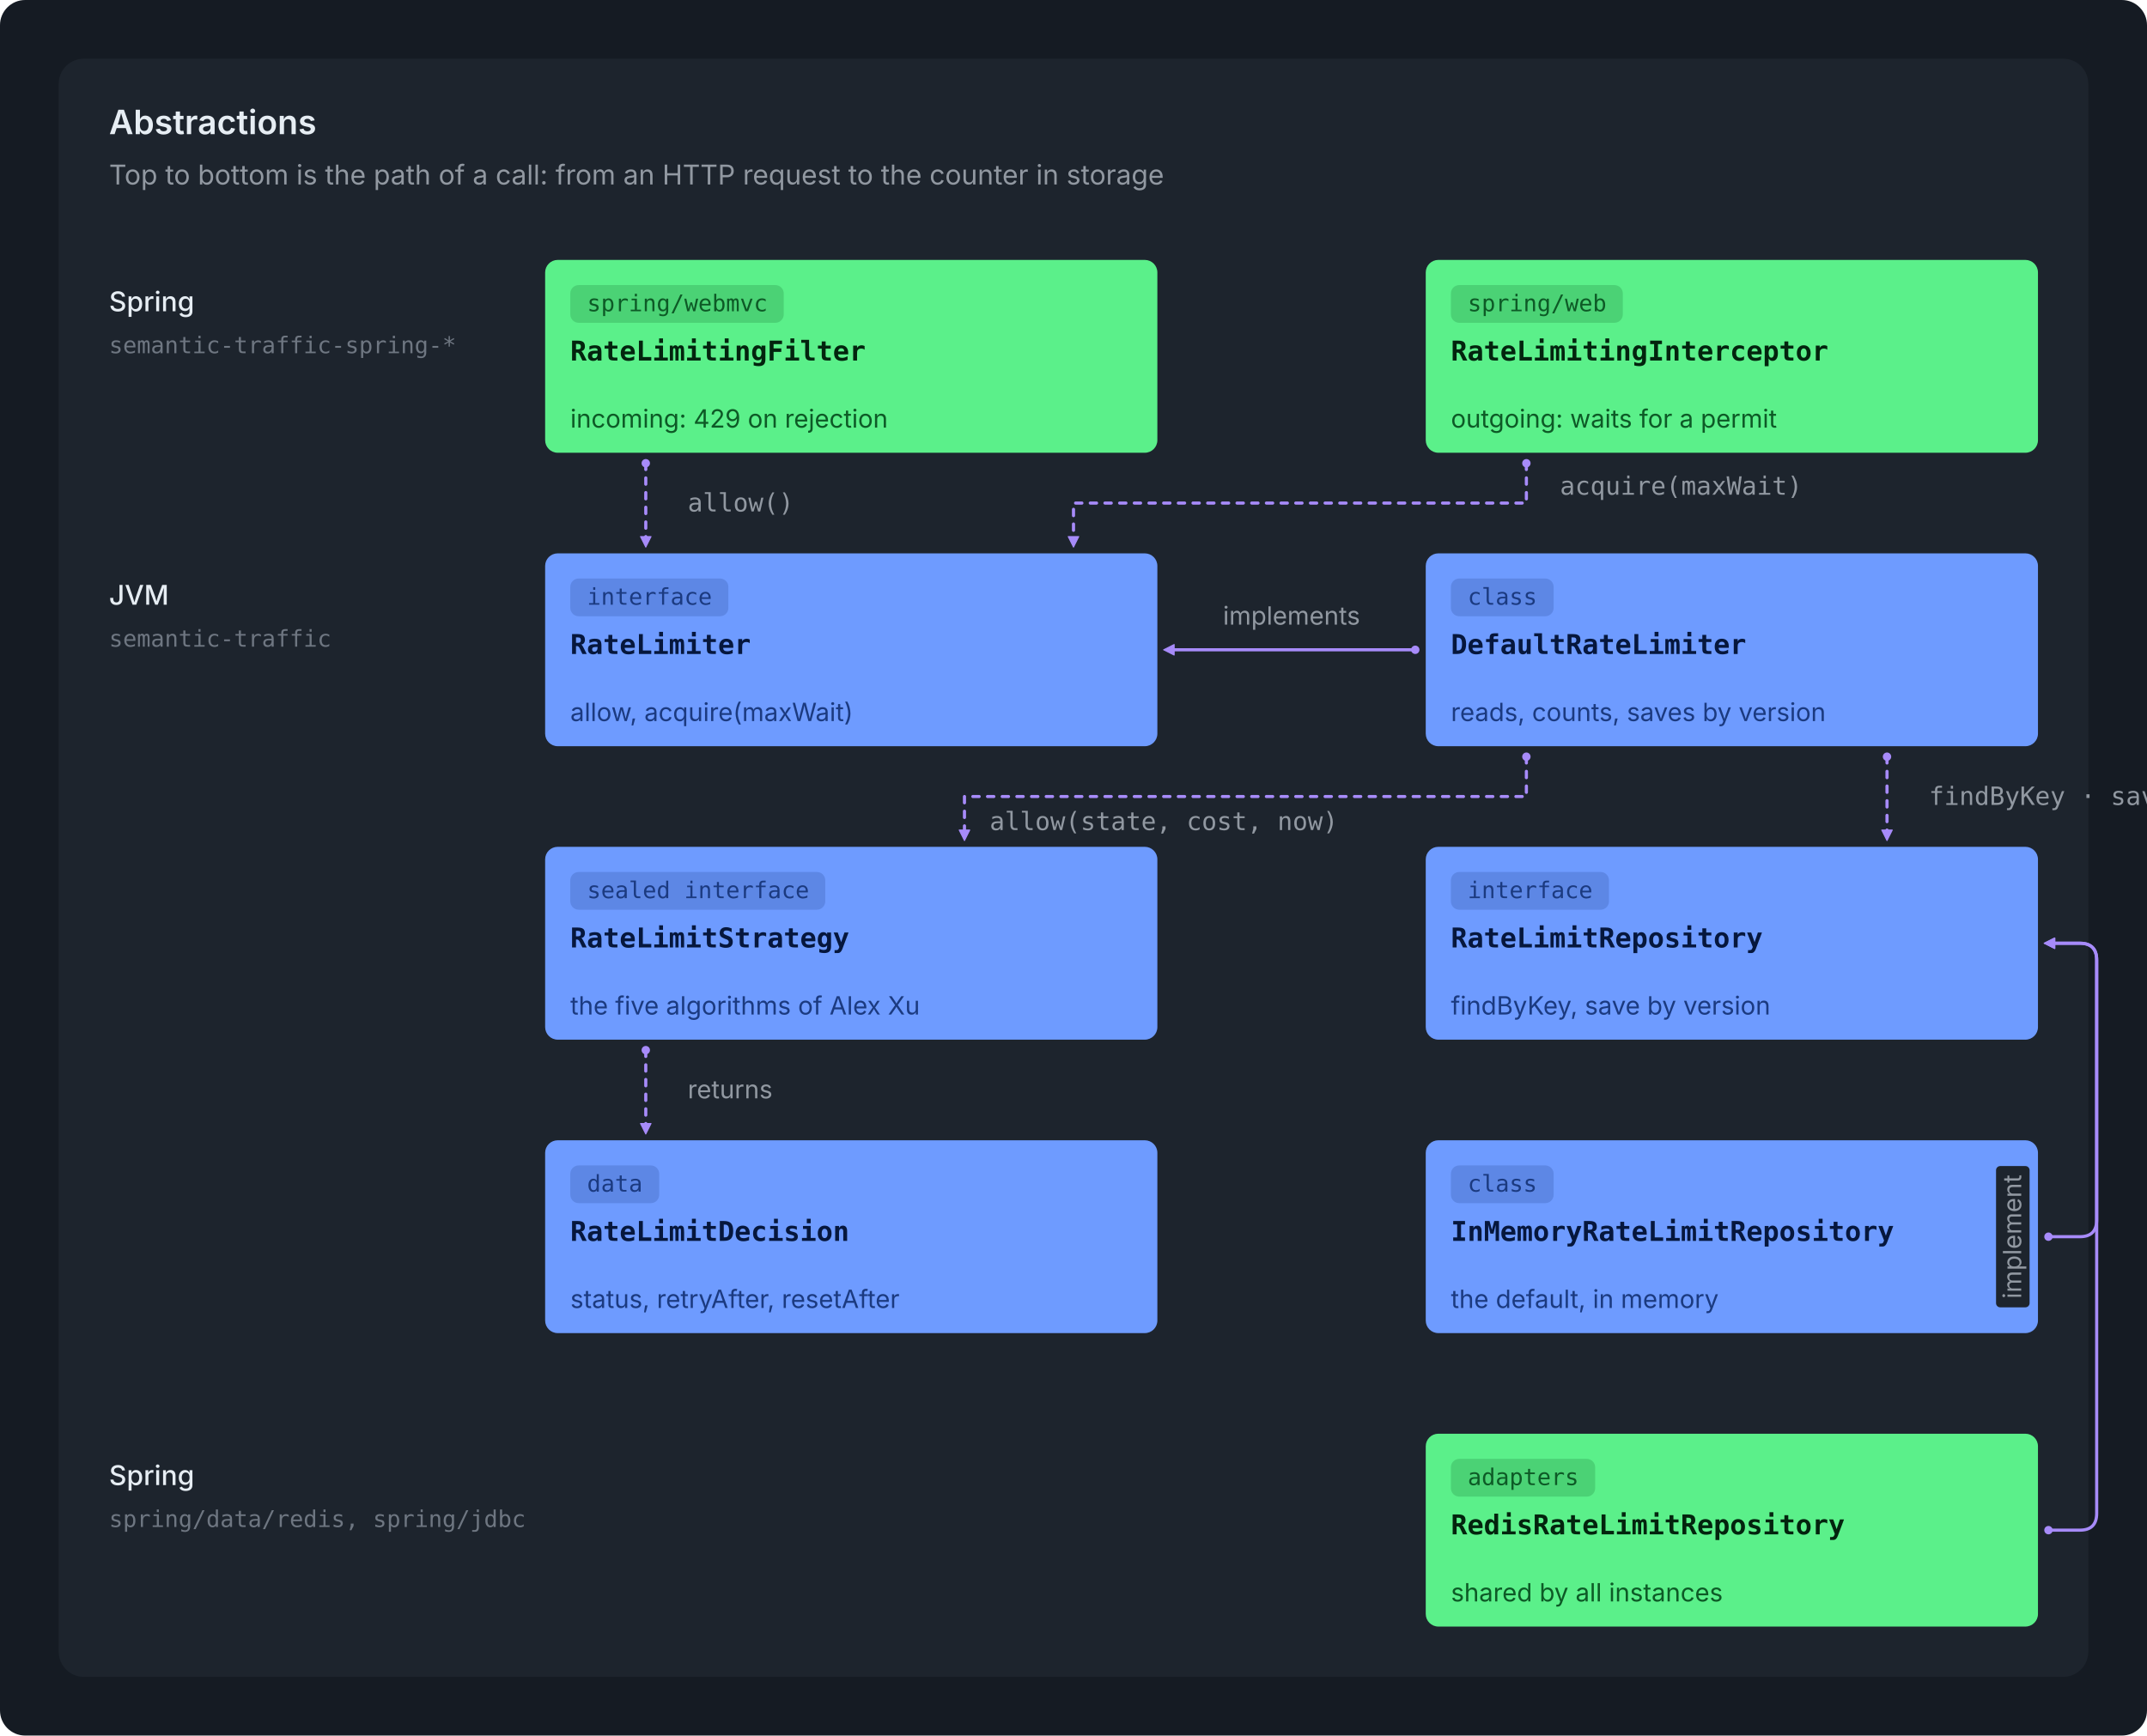
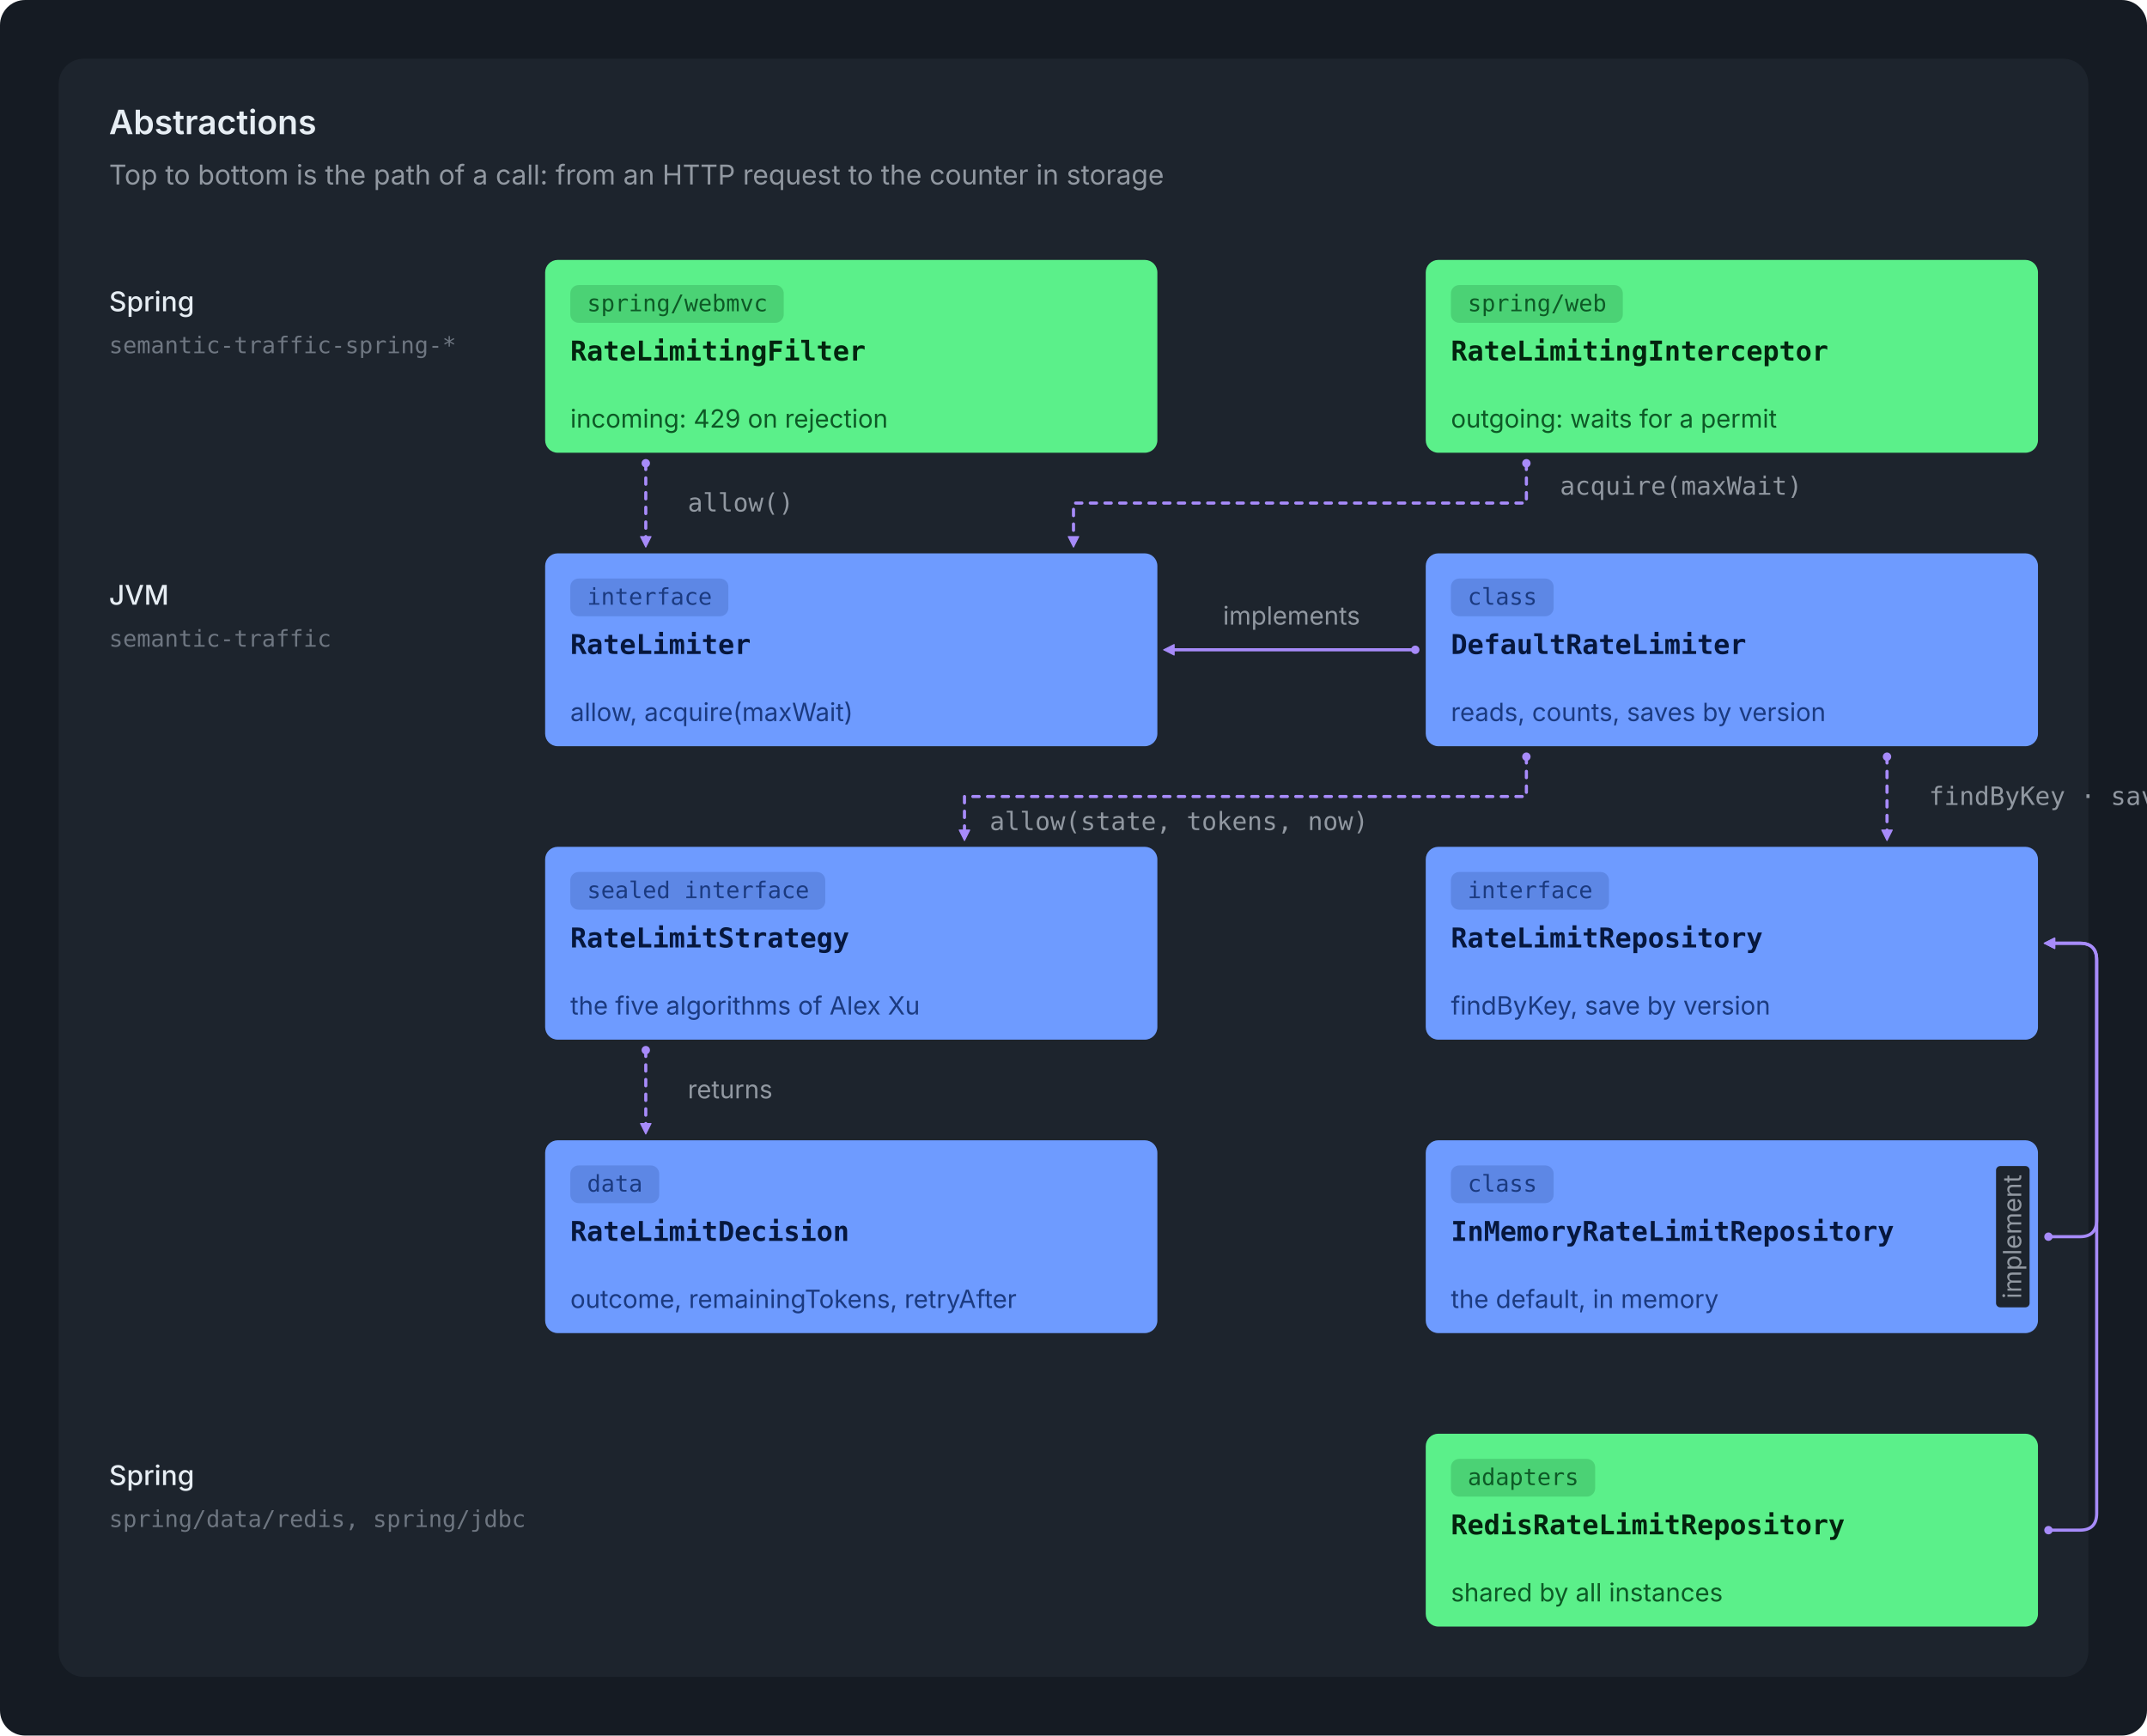
<svg xmlns="http://www.w3.org/2000/svg" viewBox="0 0 1024 828" width="1024" height="828" role="img">
  <rect width="1024" height="828" rx="12" fill="#151B23" />
  <g transform="translate(12,12)">
    <rect x="16" y="16" width="968" height="772" rx="12" fill="#1D242D" />
    <text x="40.0" y="52.0" font-family="-apple-system, BlinkMacSystemFont, 'Segoe UI', Inter, Helvetica, Arial, sans-serif" font-size="16" font-weight="600" fill="#E6EDF3" text-anchor="start">Abstractions</text>
    <text x="40.0" y="76.0" font-family="-apple-system, BlinkMacSystemFont, 'Segoe UI', Inter, Helvetica, Arial, sans-serif" font-size="13" font-weight="400" fill="#9198A1" text-anchor="start">Top to bottom is the path of a call: from an HTTP request to the counter in storage</text>
    <text x="40.0" y="136.5" font-family="-apple-system, BlinkMacSystemFont, 'Segoe UI', Inter, Helvetica, Arial, sans-serif" font-size="13" font-weight="500" fill="#E6EDF3" text-anchor="start">Spring</text>
    <text x="40.0" y="156.5" font-family="ui-monospace, SFMono-Regular, 'SF Mono', Menlo, Consolas, monospace" font-size="11" font-weight="400" fill="#6E7681" text-anchor="start">semantic-traffic-spring-*</text>
    <text x="40.0" y="276.5" font-family="-apple-system, BlinkMacSystemFont, 'Segoe UI', Inter, Helvetica, Arial, sans-serif" font-size="13" font-weight="500" fill="#E6EDF3" text-anchor="start">JVM</text>
    <text x="40.0" y="296.5" font-family="ui-monospace, SFMono-Regular, 'SF Mono', Menlo, Consolas, monospace" font-size="11" font-weight="400" fill="#6E7681" text-anchor="start">semantic-traffic</text>
    <text x="40.0" y="696.5" font-family="-apple-system, BlinkMacSystemFont, 'Segoe UI', Inter, Helvetica, Arial, sans-serif" font-size="13" font-weight="500" fill="#E6EDF3" text-anchor="start">Spring</text>
    <text x="40.0" y="716.5" font-family="ui-monospace, SFMono-Regular, 'SF Mono', Menlo, Consolas, monospace" font-size="11" font-weight="400" fill="#6E7681" text-anchor="start">spring/data/redis, spring/jdbc</text>
    <rect x="248.0" y="112.0" width="292.0" height="92.0" rx="6" fill="#5BF08A" />
    <rect x="260.0" y="124.0" width="101.8" height="18" rx="4" fill="#0D5A26" fill-opacity="0.2" />
    <text x="268.0" y="136.5" font-family="ui-monospace, SFMono-Regular, 'SF Mono', Menlo, Consolas, monospace" font-size="11" font-weight="400" fill="#0D5A26" text-anchor="start">spring/webmvc</text>
    <text x="260.0" y="160.0" font-family="ui-monospace, SFMono-Regular, 'SF Mono', Menlo, Consolas, monospace" font-size="13" font-weight="600" fill="#03240E" text-anchor="start">RateLimitingFilter</text>
    <text x="260.0" y="192.0" font-family="-apple-system, BlinkMacSystemFont, 'Segoe UI', Inter, Helvetica, Arial, sans-serif" font-size="12" font-weight="400" fill="#0D5A26" text-anchor="start">incoming: 429 on rejection</text>
    <rect x="668.0" y="112.0" width="292.0" height="92.0" rx="6" fill="#5BF08A" />
    <rect x="680.0" y="124.0" width="82.0" height="18" rx="4" fill="#0D5A26" fill-opacity="0.2" />
    <text x="688.0" y="136.5" font-family="ui-monospace, SFMono-Regular, 'SF Mono', Menlo, Consolas, monospace" font-size="11" font-weight="400" fill="#0D5A26" text-anchor="start">spring/web</text>
    <text x="680.0" y="160.0" font-family="ui-monospace, SFMono-Regular, 'SF Mono', Menlo, Consolas, monospace" font-size="13" font-weight="600" fill="#03240E" text-anchor="start">RateLimitingInterceptor</text>
    <text x="680.0" y="192.0" font-family="-apple-system, BlinkMacSystemFont, 'Segoe UI', Inter, Helvetica, Arial, sans-serif" font-size="12" font-weight="400" fill="#0D5A26" text-anchor="start">outgoing: waits for a permit</text>
    <rect x="248.0" y="252.0" width="292.0" height="92.0" rx="6" fill="#6E9BFF" />
    <rect x="260.0" y="264.0" width="75.4" height="18" rx="4" fill="#1B3A80" fill-opacity="0.2" />
    <text x="268.0" y="276.5" font-family="ui-monospace, SFMono-Regular, 'SF Mono', Menlo, Consolas, monospace" font-size="11" font-weight="400" fill="#1B3A80" text-anchor="start">interface</text>
    <text x="260.0" y="300.0" font-family="ui-monospace, SFMono-Regular, 'SF Mono', Menlo, Consolas, monospace" font-size="13" font-weight="600" fill="#06173D" text-anchor="start">RateLimiter</text>
    <text x="260.0" y="332.0" font-family="-apple-system, BlinkMacSystemFont, 'Segoe UI', Inter, Helvetica, Arial, sans-serif" font-size="12" font-weight="400" fill="#1B3A80" text-anchor="start">allow, acquire(maxWait)</text>
    <rect x="668.0" y="252.0" width="292.0" height="92.0" rx="6" fill="#6E9BFF" />
    <rect x="680.0" y="264.0" width="49.0" height="18" rx="4" fill="#1B3A80" fill-opacity="0.2" />
    <text x="688.0" y="276.5" font-family="ui-monospace, SFMono-Regular, 'SF Mono', Menlo, Consolas, monospace" font-size="11" font-weight="400" fill="#1B3A80" text-anchor="start">class</text>
    <text x="680.0" y="300.0" font-family="ui-monospace, SFMono-Regular, 'SF Mono', Menlo, Consolas, monospace" font-size="13" font-weight="600" fill="#06173D" text-anchor="start">DefaultRateLimiter</text>
    <text x="680.0" y="332.0" font-family="-apple-system, BlinkMacSystemFont, 'Segoe UI', Inter, Helvetica, Arial, sans-serif" font-size="12" font-weight="400" fill="#1B3A80" text-anchor="start">reads, counts, saves by version</text>
    <rect x="248.0" y="392.0" width="292.0" height="92.0" rx="6" fill="#6E9BFF" />
    <rect x="260.0" y="404.0" width="121.6" height="18" rx="4" fill="#1B3A80" fill-opacity="0.2" />
    <text x="268.0" y="416.5" font-family="ui-monospace, SFMono-Regular, 'SF Mono', Menlo, Consolas, monospace" font-size="11" font-weight="400" fill="#1B3A80" text-anchor="start">sealed interface</text>
    <text x="260.0" y="440.0" font-family="ui-monospace, SFMono-Regular, 'SF Mono', Menlo, Consolas, monospace" font-size="13" font-weight="600" fill="#06173D" text-anchor="start">RateLimitStrategy</text>
    <text x="260.0" y="472.0" font-family="-apple-system, BlinkMacSystemFont, 'Segoe UI', Inter, Helvetica, Arial, sans-serif" font-size="12" font-weight="400" fill="#1B3A80" text-anchor="start">the five algorithms of Alex Xu</text>
    <rect x="668.0" y="392.0" width="292.0" height="92.0" rx="6" fill="#6E9BFF" />
    <rect x="680.0" y="404.0" width="75.4" height="18" rx="4" fill="#1B3A80" fill-opacity="0.2" />
    <text x="688.0" y="416.5" font-family="ui-monospace, SFMono-Regular, 'SF Mono', Menlo, Consolas, monospace" font-size="11" font-weight="400" fill="#1B3A80" text-anchor="start">interface</text>
    <text x="680.0" y="440.0" font-family="ui-monospace, SFMono-Regular, 'SF Mono', Menlo, Consolas, monospace" font-size="13" font-weight="600" fill="#06173D" text-anchor="start">RateLimitRepository</text>
    <text x="680.0" y="472.0" font-family="-apple-system, BlinkMacSystemFont, 'Segoe UI', Inter, Helvetica, Arial, sans-serif" font-size="12" font-weight="400" fill="#1B3A80" text-anchor="start">findByKey, save by version</text>
    <rect x="248.0" y="532.0" width="292.0" height="92.0" rx="6" fill="#6E9BFF" />
    <rect x="260.0" y="544.0" width="42.4" height="18" rx="4" fill="#1B3A80" fill-opacity="0.2" />
    <text x="268.0" y="556.5" font-family="ui-monospace, SFMono-Regular, 'SF Mono', Menlo, Consolas, monospace" font-size="11" font-weight="400" fill="#1B3A80" text-anchor="start">data</text>
    <text x="260.0" y="580.0" font-family="ui-monospace, SFMono-Regular, 'SF Mono', Menlo, Consolas, monospace" font-size="13" font-weight="600" fill="#06173D" text-anchor="start">RateLimitDecision</text>
-     <text x="260.0" y="612.0" font-family="-apple-system, BlinkMacSystemFont, 'Segoe UI', Inter, Helvetica, Arial, sans-serif" font-size="12" font-weight="400" fill="#1B3A80" text-anchor="start">status, retryAfter, resetAfter</text>
+     <text x="260.0" y="612.0" font-family="-apple-system, BlinkMacSystemFont, 'Segoe UI', Inter, Helvetica, Arial, sans-serif" font-size="12" font-weight="400" fill="#1B3A80" text-anchor="start">outcome, remainingTokens, retryAfter</text>
    <rect x="668.0" y="532.0" width="292.0" height="92.0" rx="6" fill="#6E9BFF" />
    <rect x="680.0" y="544.0" width="49.0" height="18" rx="4" fill="#1B3A80" fill-opacity="0.2" />
    <text x="688.0" y="556.5" font-family="ui-monospace, SFMono-Regular, 'SF Mono', Menlo, Consolas, monospace" font-size="11" font-weight="400" fill="#1B3A80" text-anchor="start">class</text>
    <text x="680.0" y="580.0" font-family="ui-monospace, SFMono-Regular, 'SF Mono', Menlo, Consolas, monospace" font-size="13" font-weight="600" fill="#06173D" text-anchor="start">InMemoryRateLimitRepository</text>
    <text x="680.0" y="612.0" font-family="-apple-system, BlinkMacSystemFont, 'Segoe UI', Inter, Helvetica, Arial, sans-serif" font-size="12" font-weight="400" fill="#1B3A80" text-anchor="start">the default, in memory</text>
    <rect x="668.0" y="672.0" width="292.0" height="92.0" rx="6" fill="#5BF08A" />
    <rect x="680.0" y="684.0" width="68.8" height="18" rx="4" fill="#0D5A26" fill-opacity="0.2" />
    <text x="688.0" y="696.5" font-family="ui-monospace, SFMono-Regular, 'SF Mono', Menlo, Consolas, monospace" font-size="11" font-weight="400" fill="#0D5A26" text-anchor="start">adapters</text>
    <text x="680.0" y="720.0" font-family="ui-monospace, SFMono-Regular, 'SF Mono', Menlo, Consolas, monospace" font-size="13" font-weight="600" fill="#03240E" text-anchor="start">RedisRateLimitRepository</text>
    <text x="680.0" y="752.0" font-family="-apple-system, BlinkMacSystemFont, 'Segoe UI', Inter, Helvetica, Arial, sans-serif" font-size="12" font-weight="400" fill="#0D5A26" text-anchor="start">shared by all instances</text>
    <circle cx="296" cy="209" r="2" fill="#A78BFA" />
    <path d="M296,249 L293.5,244.0 L298.5,244.0 Z" fill="#A78BFA" stroke="#A78BFA" stroke-width="0.5" stroke-linejoin="round" />
    <path d="M296,209 L296,244" stroke="#A78BFA" stroke-width="1.5" fill="none" stroke-linecap="round" stroke-linejoin="round" stroke-dasharray="3 4" />
    <text x="316.0" y="232.0" font-family="ui-monospace, SFMono-Regular, 'SF Mono', Menlo, Consolas, monospace" font-size="12" font-weight="400" fill="#9198A1" text-anchor="start">allow()</text>
    <path d="M716,209 L716,228 L500,228 L500,244" stroke="#A78BFA" stroke-width="1.5" fill="none" stroke-linecap="round" stroke-linejoin="round" stroke-dasharray="3 4" />
    <circle cx="716" cy="209" r="2" fill="#A78BFA" />
    <path d="M500,249 L497.5,244.0 L502.5,244.0 Z" fill="#A78BFA" stroke="#A78BFA" stroke-width="0.5" stroke-linejoin="round" />
    <text x="732.0" y="224.0" font-family="ui-monospace, SFMono-Regular, 'SF Mono', Menlo, Consolas, monospace" font-size="12" font-weight="400" fill="#9198A1" text-anchor="start">acquire(maxWait)</text>
    <circle cx="663" cy="298.0" r="2" fill="#A78BFA" />
    <path d="M543,298.0 L548.0,295.5 L548.0,300.5 Z" fill="#A78BFA" stroke="#A78BFA" stroke-width="0.5" stroke-linejoin="round" />
    <path d="M663,298.0 L548,298.0" stroke="#A78BFA" stroke-width="1.5" fill="none" stroke-linecap="round" stroke-linejoin="round" />
    <text x="604.0" y="286.0" font-family="-apple-system, BlinkMacSystemFont, 'Segoe UI', Inter, Helvetica, Arial, sans-serif" font-size="12" font-weight="400" fill="#9198A1" text-anchor="middle">implements</text>
    <path d="M716,349 L716,368 L448,368 L448,384" stroke="#A78BFA" stroke-width="1.5" fill="none" stroke-linecap="round" stroke-linejoin="round" stroke-dasharray="3 4" />
    <circle cx="716" cy="349" r="2" fill="#A78BFA" />
    <path d="M448,389 L445.5,384.0 L450.5,384.0 Z" fill="#A78BFA" stroke="#A78BFA" stroke-width="0.5" stroke-linejoin="round" />
-     <text x="460.0" y="384.0" font-family="ui-monospace, SFMono-Regular, 'SF Mono', Menlo, Consolas, monospace" font-size="12" font-weight="400" fill="#9198A1" text-anchor="start">allow(state, cost, now)</text>
+     <text x="460.0" y="384.0" font-family="ui-monospace, SFMono-Regular, 'SF Mono', Menlo, Consolas, monospace" font-size="12" font-weight="400" fill="#9198A1" text-anchor="start">allow(state, tokens, now)</text>
    <circle cx="888" cy="349" r="2" fill="#A78BFA" />
    <path d="M888,389 L885.5,384.0 L890.5,384.0 Z" fill="#A78BFA" stroke="#A78BFA" stroke-width="0.5" stroke-linejoin="round" />
    <path d="M888,349 L888,384" stroke="#A78BFA" stroke-width="1.5" fill="none" stroke-linecap="round" stroke-linejoin="round" stroke-dasharray="3 4" />
    <text x="908.0" y="372.0" font-family="ui-monospace, SFMono-Regular, 'SF Mono', Menlo, Consolas, monospace" font-size="12" font-weight="400" fill="#9198A1" text-anchor="start">findByKey · save</text>
    <circle cx="296" cy="489" r="2" fill="#A78BFA" />
    <path d="M296,529 L293.5,524.0 L298.5,524.0 Z" fill="#A78BFA" stroke="#A78BFA" stroke-width="0.5" stroke-linejoin="round" />
    <path d="M296,489 L296,524" stroke="#A78BFA" stroke-width="1.5" fill="none" stroke-linecap="round" stroke-linejoin="round" stroke-dasharray="3 4" />
    <text x="316.0" y="512.0" font-family="-apple-system, BlinkMacSystemFont, 'Segoe UI', Inter, Helvetica, Arial, sans-serif" font-size="12" font-weight="400" fill="#9198A1" text-anchor="start">returns</text>
    <circle cx="965" cy="578.0" r="2" fill="#A78BFA" />
    <path d="M963,438.0 L968.0,435.5 L968.0,440.5 Z" fill="#A78BFA" stroke="#A78BFA" stroke-width="0.5" stroke-linejoin="round" />
    <path d="M965,578.0 L980,578.0 Q988,578.0 988,570.0 L988,446.0 Q988,438.0 980,438.0 L968,438.0" stroke="#A78BFA" stroke-width="1.5" fill="none" stroke-linecap="round" stroke-linejoin="round" />
    <circle cx="965" cy="718.0" r="2" fill="#A78BFA" />
    <path d="M963,438.0 L968.0,435.5 L968.0,440.5 Z" fill="#A78BFA" stroke="#A78BFA" stroke-width="0.5" stroke-linejoin="round" />
    <path d="M965,718.0 L980,718.0 Q988,718.0 988,710.0 L988,446.0 Q988,438.0 980,438.0 L968,438.0" stroke="#A78BFA" stroke-width="1.5" fill="none" stroke-linecap="round" stroke-linejoin="round" />
    <g transform="rotate(-90 952 578.0)">
      <rect x="918.3" y="566.0" width="67.4" height="16.0" rx="2" fill="#1D242D" />
      <text x="952.0" y="578.0" font-family="-apple-system, BlinkMacSystemFont, 'Segoe UI', Inter, Helvetica, Arial, sans-serif" font-size="12" font-weight="400" fill="#9198A1" text-anchor="middle">implement</text>
    </g>
  </g>
</svg>
